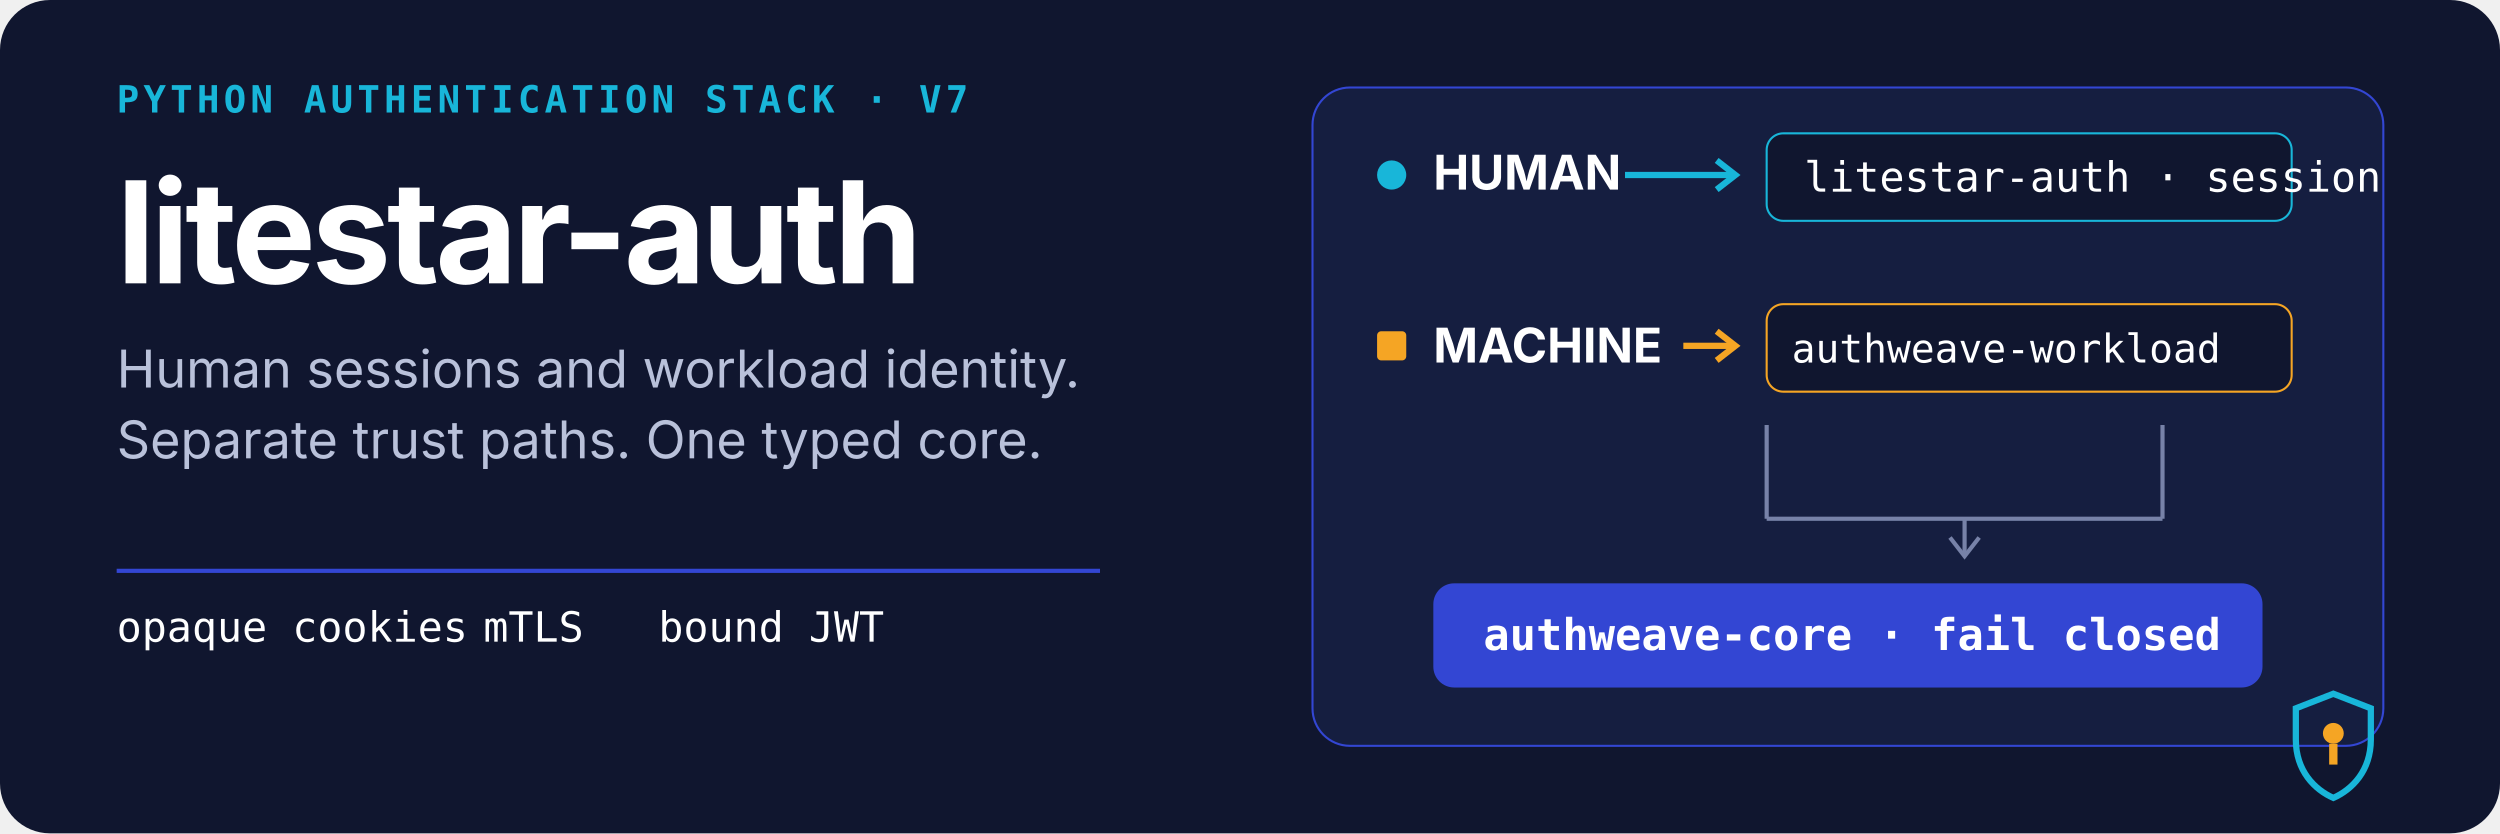
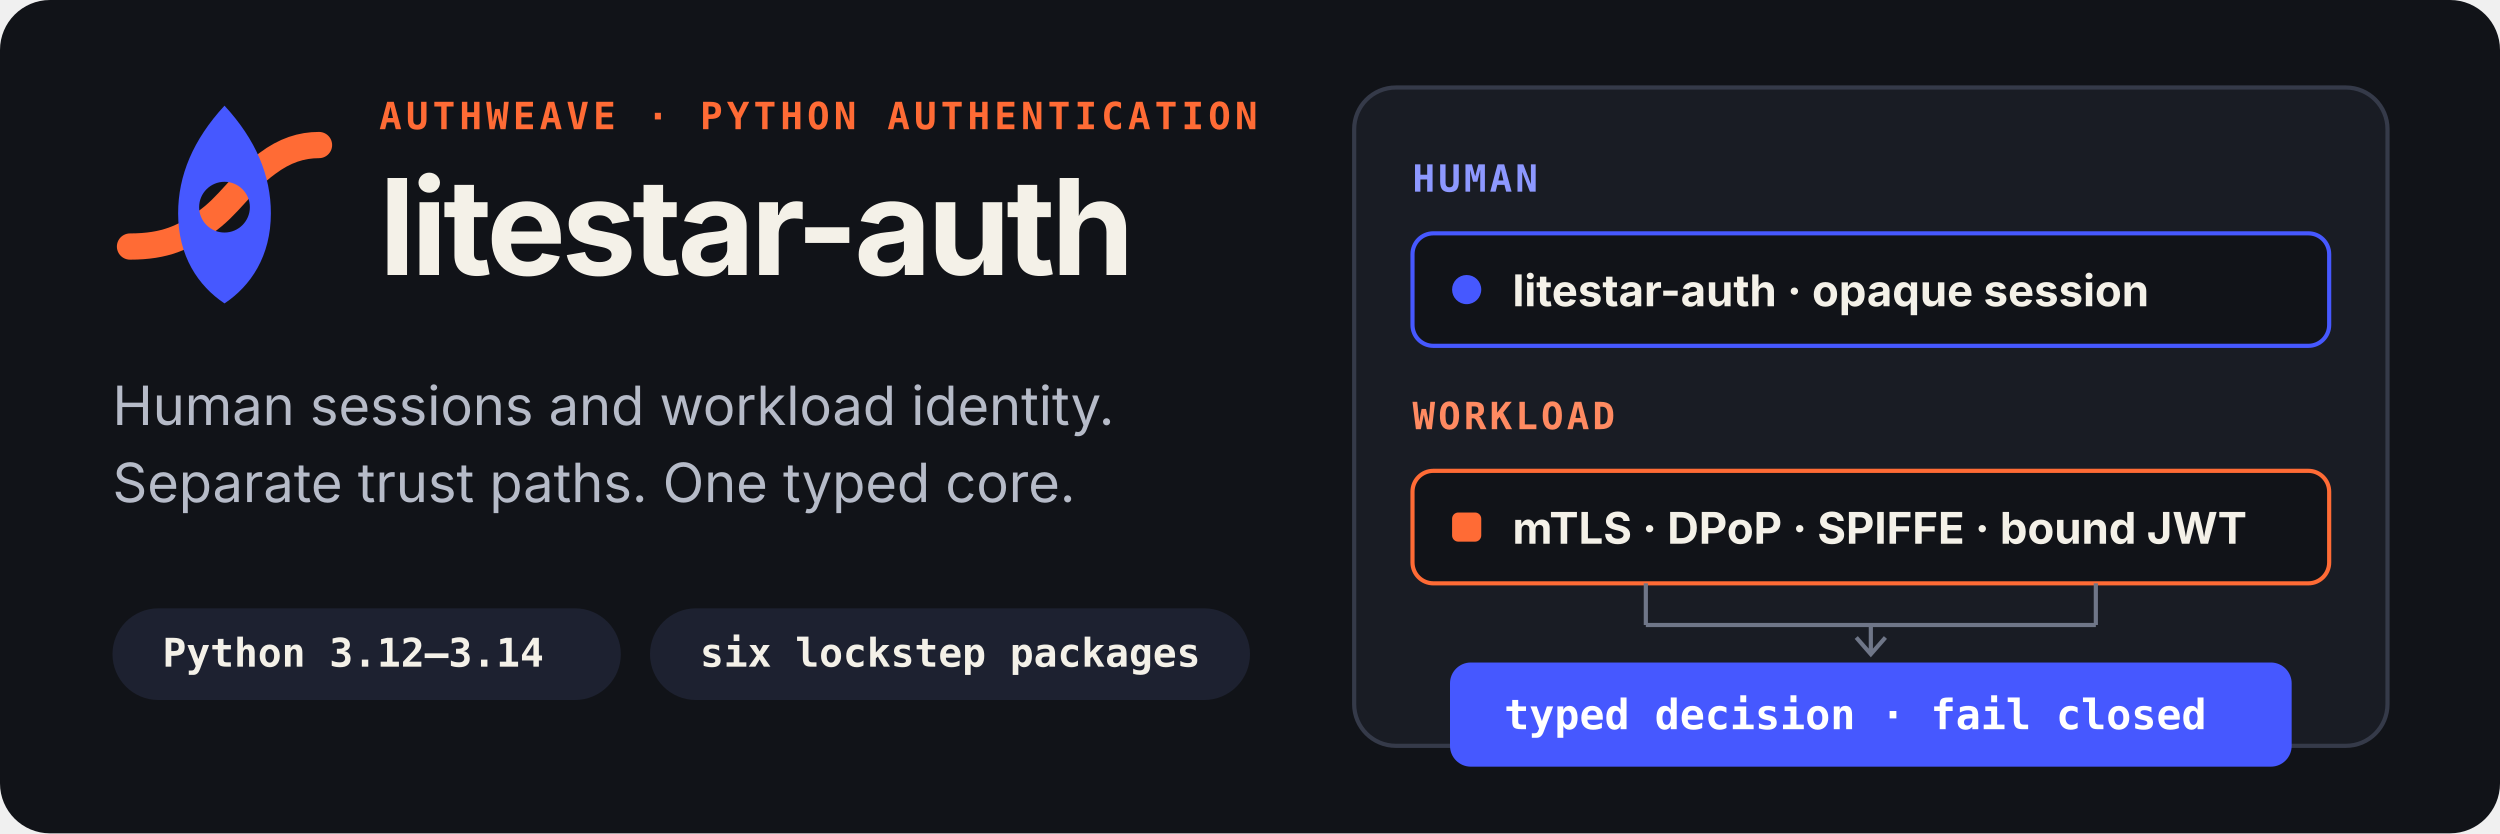
<svg xmlns="http://www.w3.org/2000/svg" width="1200" height="400" viewBox="0 0 1200 400" role="img" aria-labelledby="title desc">
-   <rect width="1200" height="400" rx="24" fill="#10162f" />
-   <g id="identity" transform="translate(56 54)">
-     <text x="0" y="0" fill="#18b6d9" font-family="ui-monospace, SFMono-Regular, Menlo, monospace" font-size="18" font-weight="700" letter-spacing="2">PYTHON AUTHENTICATION STACK · V7</text>
-     <text x="0" y="82" fill="#ffffff" font-family="-apple-system, BlinkMacSystemFont, Segoe UI, sans-serif" font-size="68" font-weight="750" letter-spacing="-2">litestar-auth</text>
-     <text x="0" y="132" fill="#b9c1da" font-family="-apple-system, BlinkMacSystemFont, Segoe UI, sans-serif" font-size="25">Human sessions and workload identity.</text>
-     <text x="0" y="166" fill="#b9c1da" font-family="-apple-system, BlinkMacSystemFont, Segoe UI, sans-serif" font-size="25">Separate trust paths. One typed core.</text>
-     <g transform="translate(0 220)">
-       <path d="M0 0H472" stroke="#3346d3" stroke-width="2" />
-       <text x="0" y="34" fill="#ffffff" font-family="ui-monospace, SFMono-Regular, Menlo, monospace" font-size="20">opaque cookies</text>
-       <text x="176" y="34" fill="#ffffff" font-family="ui-monospace, SFMono-Regular, Menlo, monospace" font-size="20">mTLS</text>
-       <text x="260" y="34" fill="#ffffff" font-family="ui-monospace, SFMono-Regular, Menlo, monospace" font-size="20">bound JWT</text>
+   <rect width="1200" height="400" rx="24" fill="#111318" />
+   <g id="identity" transform="translate(54 44)">
+     <g aria-hidden="true" transform="scale(.42)">
+       <path d="M20 177C61 177 82 166 105 150C133 131 148 103 177 82C197 67 216 61 236 61" fill="none" stroke="#ff6b35" stroke-linecap="round" stroke-width="30" />
+       <path d="M128 16C164 55 181 96 181 139C181 188 158 222 128 242C98 222 75 188 75 139C75 96 92 55 128 16ZM157 132A29 29 0 1 1 99 132A29 29 0 1 1 157 132Z" fill="#4658ff" fill-rule="evenodd" />
+     </g>
+     <text x="128" y="18" fill="#ff6b35" font-family="ui-monospace, SFMono-Regular, Menlo, monospace" font-size="18" font-weight="700" letter-spacing="2">AUTHWEAVE · PYTHON AUTHENTICATION</text>
+     <text x="128" y="88" fill="#f4f1e8" font-family="-apple-system, BlinkMacSystemFont, Segoe UI, sans-serif" font-size="64" font-weight="750" letter-spacing="-2">litestar-auth</text>
+     <text x="0" y="160" fill="#b6bbc8" font-family="-apple-system, BlinkMacSystemFont, Segoe UI, sans-serif" font-size="26">Human sessions and workload identity.</text>
+     <text x="0" y="197" fill="#b6bbc8" font-family="-apple-system, BlinkMacSystemFont, Segoe UI, sans-serif" font-size="26">Separate trust paths. One typed core.</text>
+     <g transform="translate(0 248)" font-family="ui-monospace, SFMono-Regular, Menlo, monospace" font-size="19" font-weight="650">
+       <rect width="244" height="44" rx="22" fill="#1d2130" />
+       <text x="24" y="28" fill="#f4f1e8">Python 3.12–3.14</text>
+       <rect x="258" width="288" height="44" rx="22" fill="#1d2130" />
+       <text x="282" y="28" fill="#f4f1e8">six lockstep packages</text>
    </g>
  </g>
-   <g id="trust-paths" transform="translate(630 42)">
-     <rect x="0" y="0" width="514" height="316" rx="18" fill="#151e40" stroke="#3346d3" />
-     <g id="human-path" transform="translate(28 30)">
-       <circle cx="10" cy="12" r="7" fill="#18b6d9" />
-       <text x="30" y="19" fill="#ffffff" font-family="-apple-system, BlinkMacSystemFont, Segoe UI, sans-serif" font-size="23" font-weight="700">HUMAN</text>
-       <path d="M122 12H174" stroke="#18b6d9" stroke-width="3" />
-       <path d="M166 5L175 12 166 19" fill="none" stroke="#18b6d9" stroke-width="3" />
-       <rect x="190" y="-8" width="252" height="42" rx="8" fill="#10162f" stroke="#18b6d9" />
-       <text x="208" y="20" fill="#ffffff" font-family="ui-monospace, SFMono-Regular, Menlo, monospace" font-size="20">litestar-auth · session</text>
+   <g id="trust-paths" transform="translate(650 42)">
+     <rect width="496" height="316" rx="20" fill="#191c24" stroke="#353a49" stroke-width="2" />
+     <g transform="translate(28 28)">
+       <text x="0" y="22" fill="#8d98ff" font-family="ui-monospace, SFMono-Regular, Menlo, monospace" font-size="18" font-weight="750" letter-spacing="1.5">HUMAN</text>
+       <rect x="0" y="42" width="440" height="54" rx="10" fill="#111318" stroke="#4658ff" stroke-width="2" />
+       <circle cx="26" cy="69" r="7" fill="#4658ff" />
+       <text x="48" y="77" fill="#f4f1e8" font-family="-apple-system, BlinkMacSystemFont, Segoe UI, sans-serif" font-size="21" font-weight="650">litestar-auth · opaque session</text>
    </g>
-     <g id="machine-path" transform="translate(28 112)">
-       <rect x="3" y="5" width="14" height="14" rx="2" fill="#f5a524" />
-       <text x="30" y="20" fill="#ffffff" font-family="-apple-system, BlinkMacSystemFont, Segoe UI, sans-serif" font-size="23" font-weight="700">MACHINE</text>
-       <path d="M150 12H174" stroke="#f5a524" stroke-width="3" />
-       <path d="M166 5L175 12 166 19" fill="none" stroke="#f5a524" stroke-width="3" />
-       <rect x="190" y="-8" width="252" height="42" rx="8" fill="#10162f" stroke="#f5a524" />
-       <text x="202" y="20" fill="#ffffff" font-family="ui-monospace, SFMono-Regular, Menlo, monospace" font-size="19">authweave-workload</text>
+     <g transform="translate(28 142)">
+       <text x="0" y="22" fill="#ff8a61" font-family="ui-monospace, SFMono-Regular, Menlo, monospace" font-size="18" font-weight="750" letter-spacing="1.5">WORKLOAD</text>
+       <rect x="0" y="42" width="440" height="54" rx="10" fill="#111318" stroke="#ff6b35" stroke-width="2" />
+       <rect x="19" y="62" width="14" height="14" rx="3" fill="#ff6b35" />
+       <text x="48" y="77" fill="#f4f1e8" font-family="-apple-system, BlinkMacSystemFont, Segoe UI, sans-serif" font-size="21" font-weight="650">mTLS · DPoP · SPIFFE · bound JWT</text>
    </g>
-     <path d="M218 162V207" stroke="#7782a8" stroke-width="2" />
-     <path d="M408 162V207" stroke="#7782a8" stroke-width="2" />
-     <path d="M218 207H408" stroke="#7782a8" stroke-width="2" />
-     <path d="M313 207V224" stroke="#7782a8" stroke-width="2" />
-     <path d="M306 216L313 225 320 216" fill="none" stroke="#7782a8" stroke-width="2" />
-     <g id="core" transform="translate(58 238)">
-       <rect x="0" y="0" width="398" height="50" rx="10" fill="#3346d3" />
-       <text x="24" y="32" fill="#ffffff" font-family="ui-monospace, SFMono-Regular, Menlo, monospace" font-size="21" font-weight="700">authweave-core · fail closed</text>
-     </g>
-   </g>
-   <g id="shield" transform="translate(1120 350)">
-     <path d="M0-17 18-10V5C18 20 9 29 0 33-9 29-18 20-18 5V-10Z" fill="none" stroke="#18b6d9" stroke-width="3" />
-     <circle cx="0" cy="2" r="5" fill="#f5a524" />
-     <path d="M0 7V17" stroke="#f5a524" stroke-width="4" />
+     <path d="M140 238V258M356 238V258M140 258H356" fill="none" stroke="#6f7688" stroke-width="2" />
+     <path d="M248 258V272M241 264L248 272L255 264" fill="none" stroke="#6f7688" stroke-width="2" />
+     <rect x="46" y="276" width="404" height="50" rx="10" fill="#4658ff" />
+     <text x="72" y="308" fill="#ffffff" font-family="ui-monospace, SFMono-Regular, Menlo, monospace" font-size="20" font-weight="750">typed decision · fail closed</text>
  </g>
</svg>
